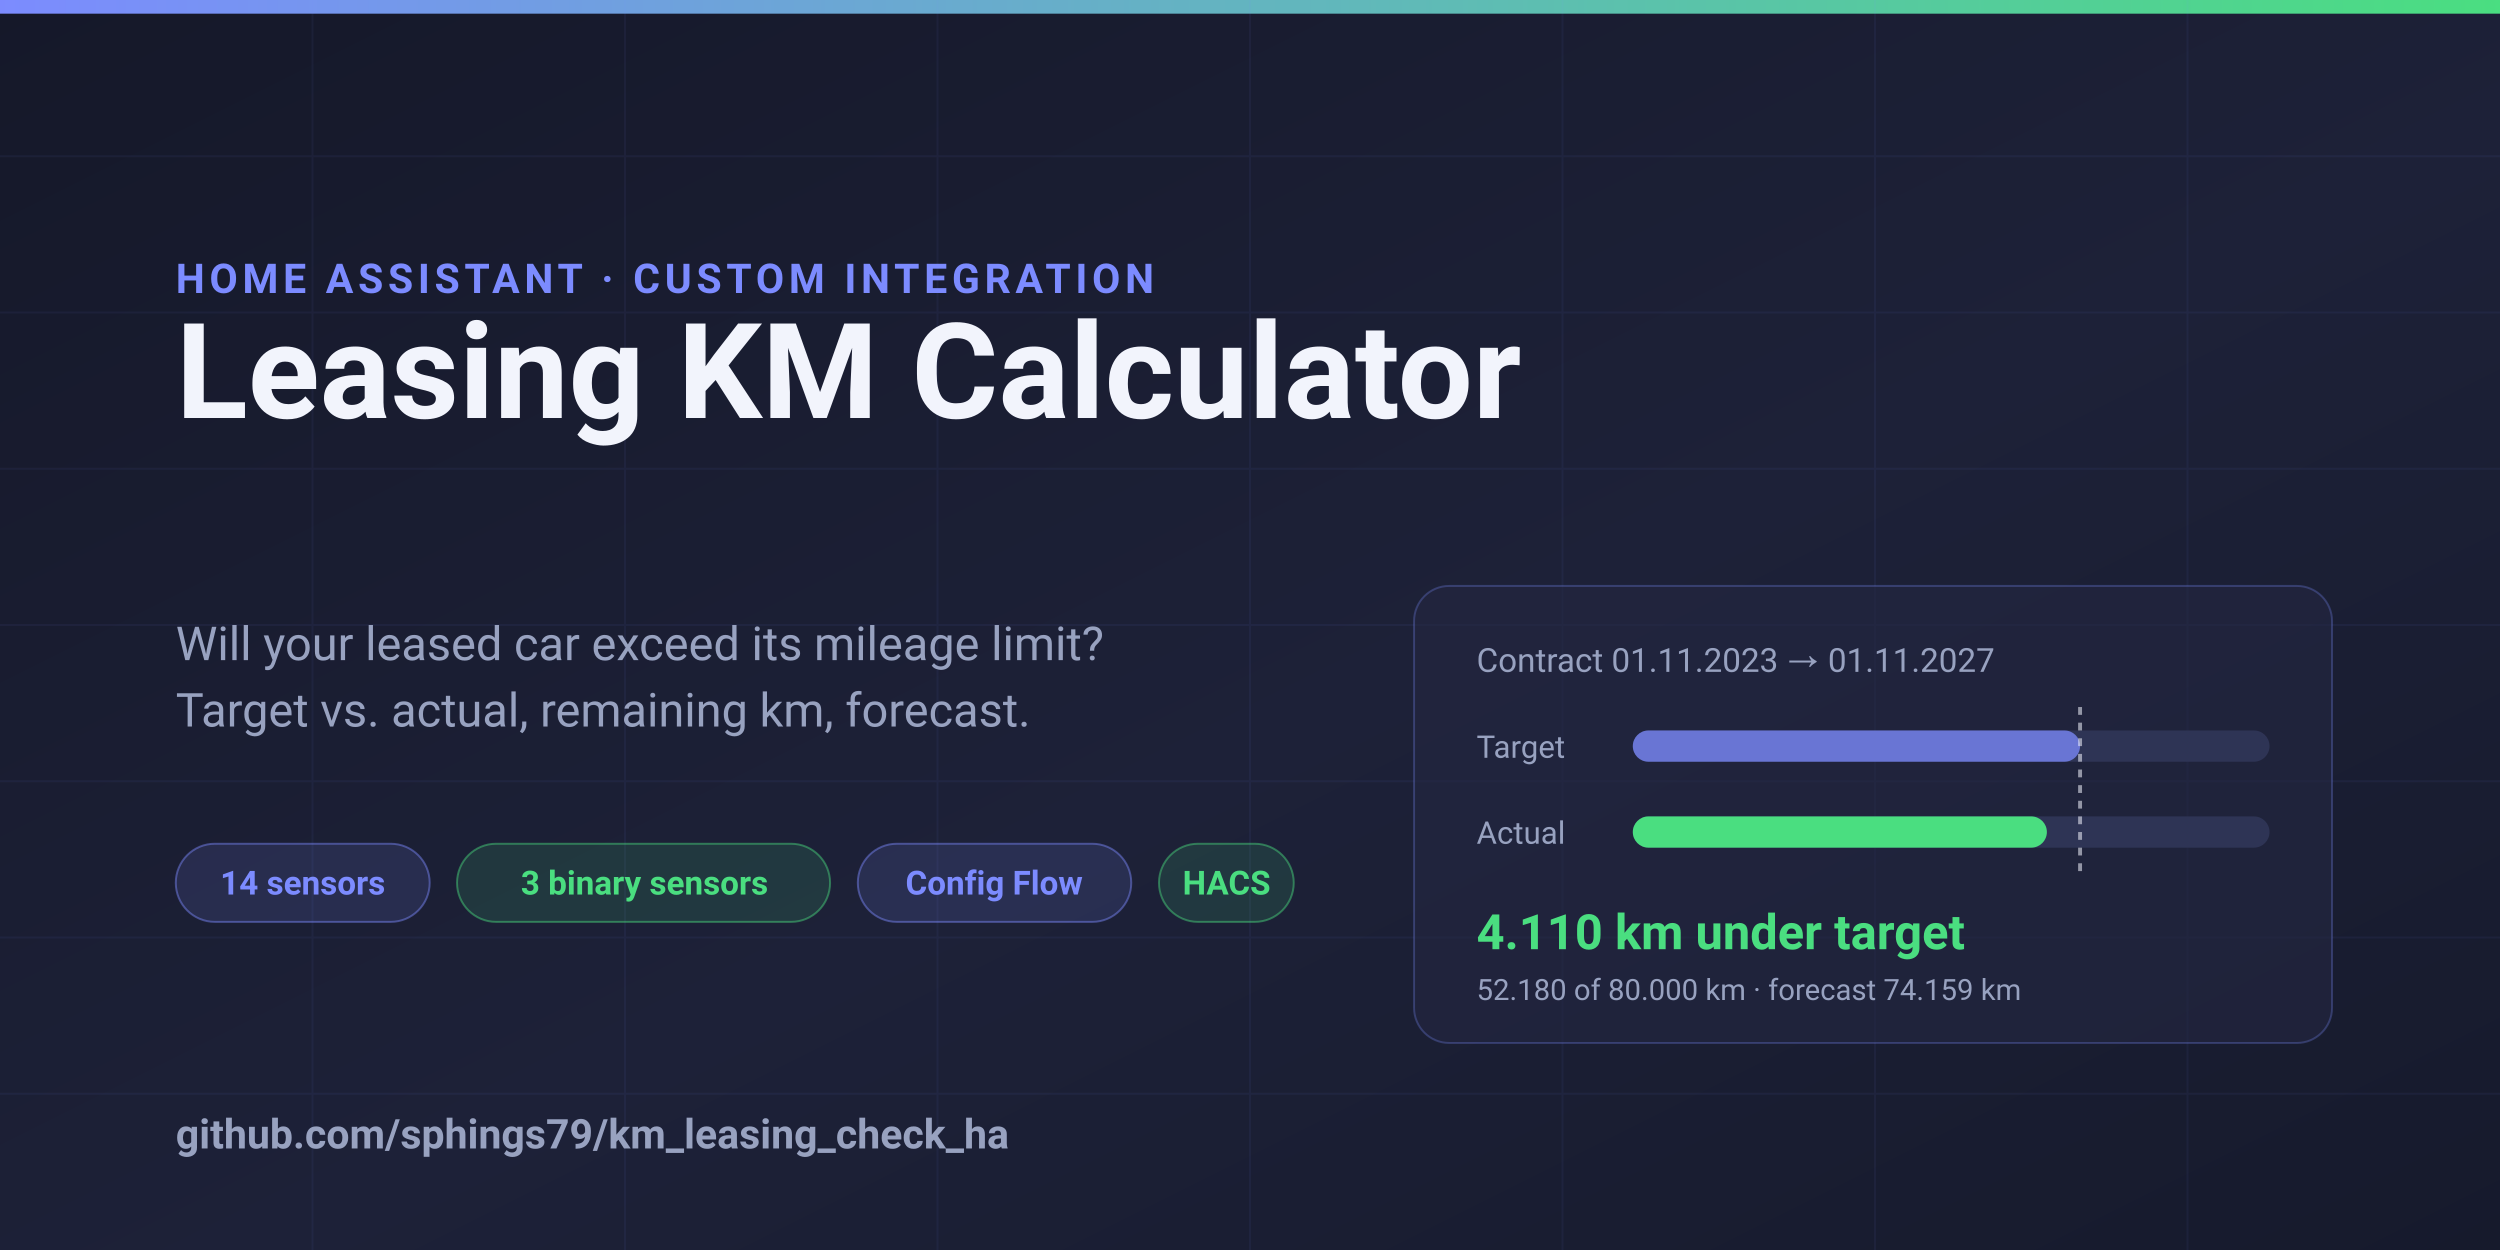
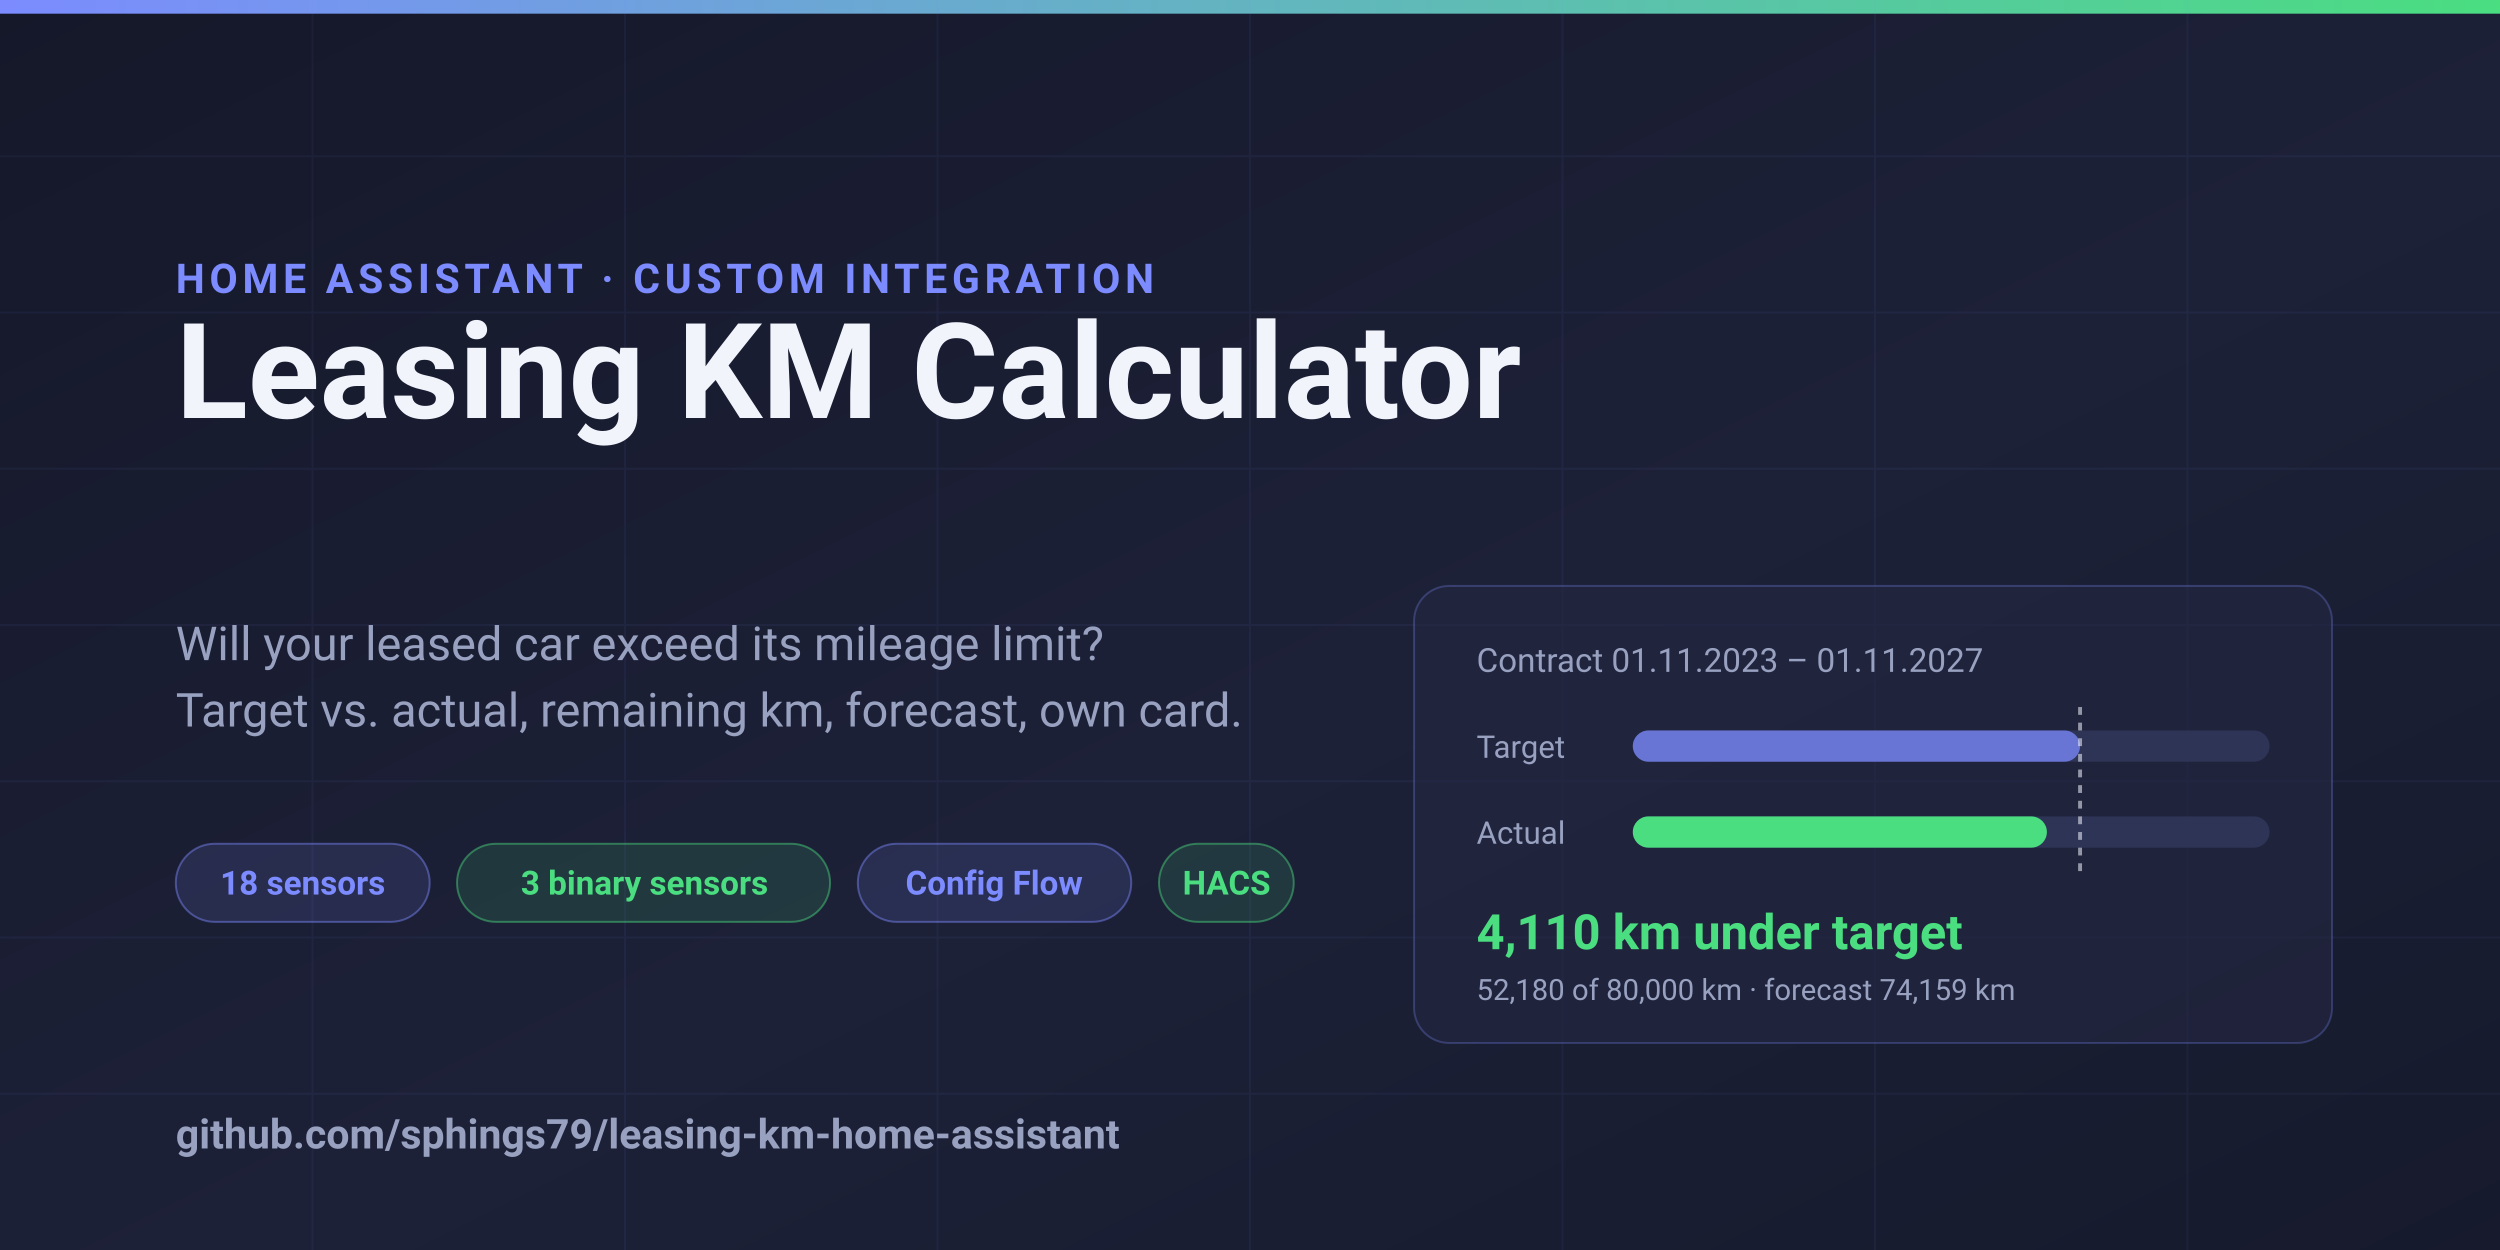
<svg xmlns="http://www.w3.org/2000/svg" viewBox="0 0 1280 640" width="1280" height="640" role="img" aria-label="Leasing KM Calculator - Home Assistant integration for leasing mileage">
  <defs>
    <linearGradient id="bg" x1="0" y1="0" x2="1" y2="1">
      <stop offset="0%" stop-color="#151829" />
      <stop offset="55%" stop-color="#1D2138" />
      <stop offset="100%" stop-color="#161A2C" />
    </linearGradient>
    <linearGradient id="accent" x1="0" y1="0" x2="1" y2="0">
      <stop offset="0%" stop-color="#7C8BFF" />
      <stop offset="100%" stop-color="#4ADE80" />
    </linearGradient>
  </defs>
  <rect width="1280" height="640" fill="url(#bg)" />
  <rect x="0" y="0" width="1280" height="7" fill="url(#accent)" />
  <g stroke="#7C8BFF" stroke-opacity="0.06" stroke-width="1">
    <path d="M0 80H1280M0 160H1280M0 240H1280M0 320H1280M0 400H1280M0 480H1280M0 560H1280M160 0V640M320 0V640M480 0V640M640 0V640M800 0V640M960 0V640M1120 0V640" />
  </g>
  <text x="90" y="150" font-family="-apple-system,BlinkMacSystemFont,'Segoe UI',Roboto,Helvetica,Arial,sans-serif" font-size="21" font-weight="700" fill="#7C8BFF" letter-spacing="2.4">HOME ASSISTANT · CUSTOM INTEGRATION</text>
  <text x="90" y="214" font-family="-apple-system,BlinkMacSystemFont,'Segoe UI',Roboto,Helvetica,Arial,sans-serif" font-size="68" font-weight="700" fill="#F2F4FC">Leasing KM Calculator</text>
  <text x="90" y="338" font-family="-apple-system,BlinkMacSystemFont,'Segoe UI',Roboto,Helvetica,Arial,sans-serif" font-size="24" fill="#98A2C0">Will your leased car exceed its mileage limit?</text>
-   <text x="90" y="372" font-family="-apple-system,BlinkMacSystemFont,'Segoe UI',Roboto,Helvetica,Arial,sans-serif" font-size="24" fill="#98A2C0">Target vs. actual, remaining km, forecast.</text>
+   <text x="90" y="372" font-family="-apple-system,BlinkMacSystemFont,'Segoe UI',Roboto,Helvetica,Arial,sans-serif" font-size="24" fill="#98A2C0">Target vs. actual, remaining km, forecast, own card.</text>
  <rect x="90" y="432" width="130" height="40" rx="20" fill="#7C8BFF" fill-opacity="0.13" stroke="#7C8BFF" stroke-opacity="0.45" />
-   <text x="155" y="458" font-family="-apple-system,BlinkMacSystemFont,'Segoe UI',Roboto,Helvetica,Arial,sans-serif" font-size="17" font-weight="600" fill="#7C8BFF" text-anchor="middle">14 sensors</text>
+   <text x="155" y="458" font-family="-apple-system,BlinkMacSystemFont,'Segoe UI',Roboto,Helvetica,Arial,sans-serif" font-size="17" font-weight="600" fill="#7C8BFF" text-anchor="middle">18 sensors</text>
  <rect x="234.0" y="432" width="191" height="40" rx="20" fill="#4ADE80" fill-opacity="0.13" stroke="#4ADE80" stroke-opacity="0.45" />
  <text x="330" y="458" font-family="-apple-system,BlinkMacSystemFont,'Segoe UI',Roboto,Helvetica,Arial,sans-serif" font-size="17" font-weight="600" fill="#4ADE80" text-anchor="middle">3 binary sensors</text>
  <rect x="439.2" y="432" width="140" height="40" rx="20" fill="#7C8BFF" fill-opacity="0.13" stroke="#7C8BFF" stroke-opacity="0.45" />
  <text x="509" y="458" font-family="-apple-system,BlinkMacSystemFont,'Segoe UI',Roboto,Helvetica,Arial,sans-serif" font-size="17" font-weight="600" fill="#7C8BFF" text-anchor="middle">Config Flow</text>
  <rect x="593.4" y="432" width="69" height="40" rx="20" fill="#4ADE80" fill-opacity="0.13" stroke="#4ADE80" stroke-opacity="0.45" />
  <text x="628" y="458" font-family="-apple-system,BlinkMacSystemFont,'Segoe UI',Roboto,Helvetica,Arial,sans-serif" font-size="17" font-weight="600" fill="#4ADE80" text-anchor="middle">HACS</text>
-   <text x="90" y="588" font-family="-apple-system,BlinkMacSystemFont,'Segoe UI',Roboto,Helvetica,Arial,sans-serif" font-size="21" font-weight="600" fill="#98A2C0">github.com/sphings79/km_leasing_check_ha</text>
+   <text x="90" y="588" font-family="-apple-system,BlinkMacSystemFont,'Segoe UI',Roboto,Helvetica,Arial,sans-serif" font-size="21" font-weight="600" fill="#98A2C0">github.com/sphings79/leasing-km-home-assistant</text>
  <g transform="translate(724,300)">
    <rect x="0" y="0" width="470" height="234" rx="18" fill="#232741" fill-opacity="0.6" stroke="#7C8BFF" stroke-opacity="0.28" />
-     <text x="32" y="44" font-family="-apple-system,BlinkMacSystemFont,'Segoe UI',Roboto,Helvetica,Arial,sans-serif" font-size="17" fill="#98A2C0">Contract 01.11.2023 → 01.11.2027</text>
+     <text x="32" y="44" font-family="-apple-system,BlinkMacSystemFont,'Segoe UI',Roboto,Helvetica,Arial,sans-serif" font-size="17" fill="#98A2C0">Contract 01.11.2023 – 01.11.2027</text>
    <text x="32" y="88" font-family="-apple-system,BlinkMacSystemFont,'Segoe UI',Roboto,Helvetica,Arial,sans-serif" font-size="16" fill="#98A2C0">Target</text>
    <rect x="112" y="74" width="326" height="16" rx="8" fill="#2E3455" />
    <rect x="112" y="74" width="229" height="16" rx="8" fill="#7C8BFF" fill-opacity="0.75" />
    <text x="32" y="132" font-family="-apple-system,BlinkMacSystemFont,'Segoe UI',Roboto,Helvetica,Arial,sans-serif" font-size="16" fill="#98A2C0">Actual</text>
    <rect x="112" y="118" width="326" height="16" rx="8" fill="#2E3455" />
    <rect x="112" y="118" width="212" height="16" rx="8" fill="#4ADE80" />
    <path d="M341 62V146" stroke="#F2F4FC" stroke-opacity="0.55" stroke-width="2" stroke-dasharray="4 4" />
-     <text x="32" y="186" font-family="-apple-system,BlinkMacSystemFont,'Segoe UI',Roboto,Helvetica,Arial,sans-serif" font-size="25" font-weight="700" fill="#4ADE80">4.110 km under target</text>
-     <text x="32" y="212" font-family="-apple-system,BlinkMacSystemFont,'Segoe UI',Roboto,Helvetica,Arial,sans-serif" font-size="15" fill="#98A2C0">52.180 of 80.000 km · forecast 74.159 km</text>
+     <text x="32" y="186" font-family="-apple-system,BlinkMacSystemFont,'Segoe UI',Roboto,Helvetica,Arial,sans-serif" font-size="25" font-weight="700" fill="#4ADE80">4,110 km under target</text>
+     <text x="32" y="212" font-family="-apple-system,BlinkMacSystemFont,'Segoe UI',Roboto,Helvetica,Arial,sans-serif" font-size="15" fill="#98A2C0">52,180 of 80,000 km · forecast 74,159 km</text>
  </g>
</svg>
